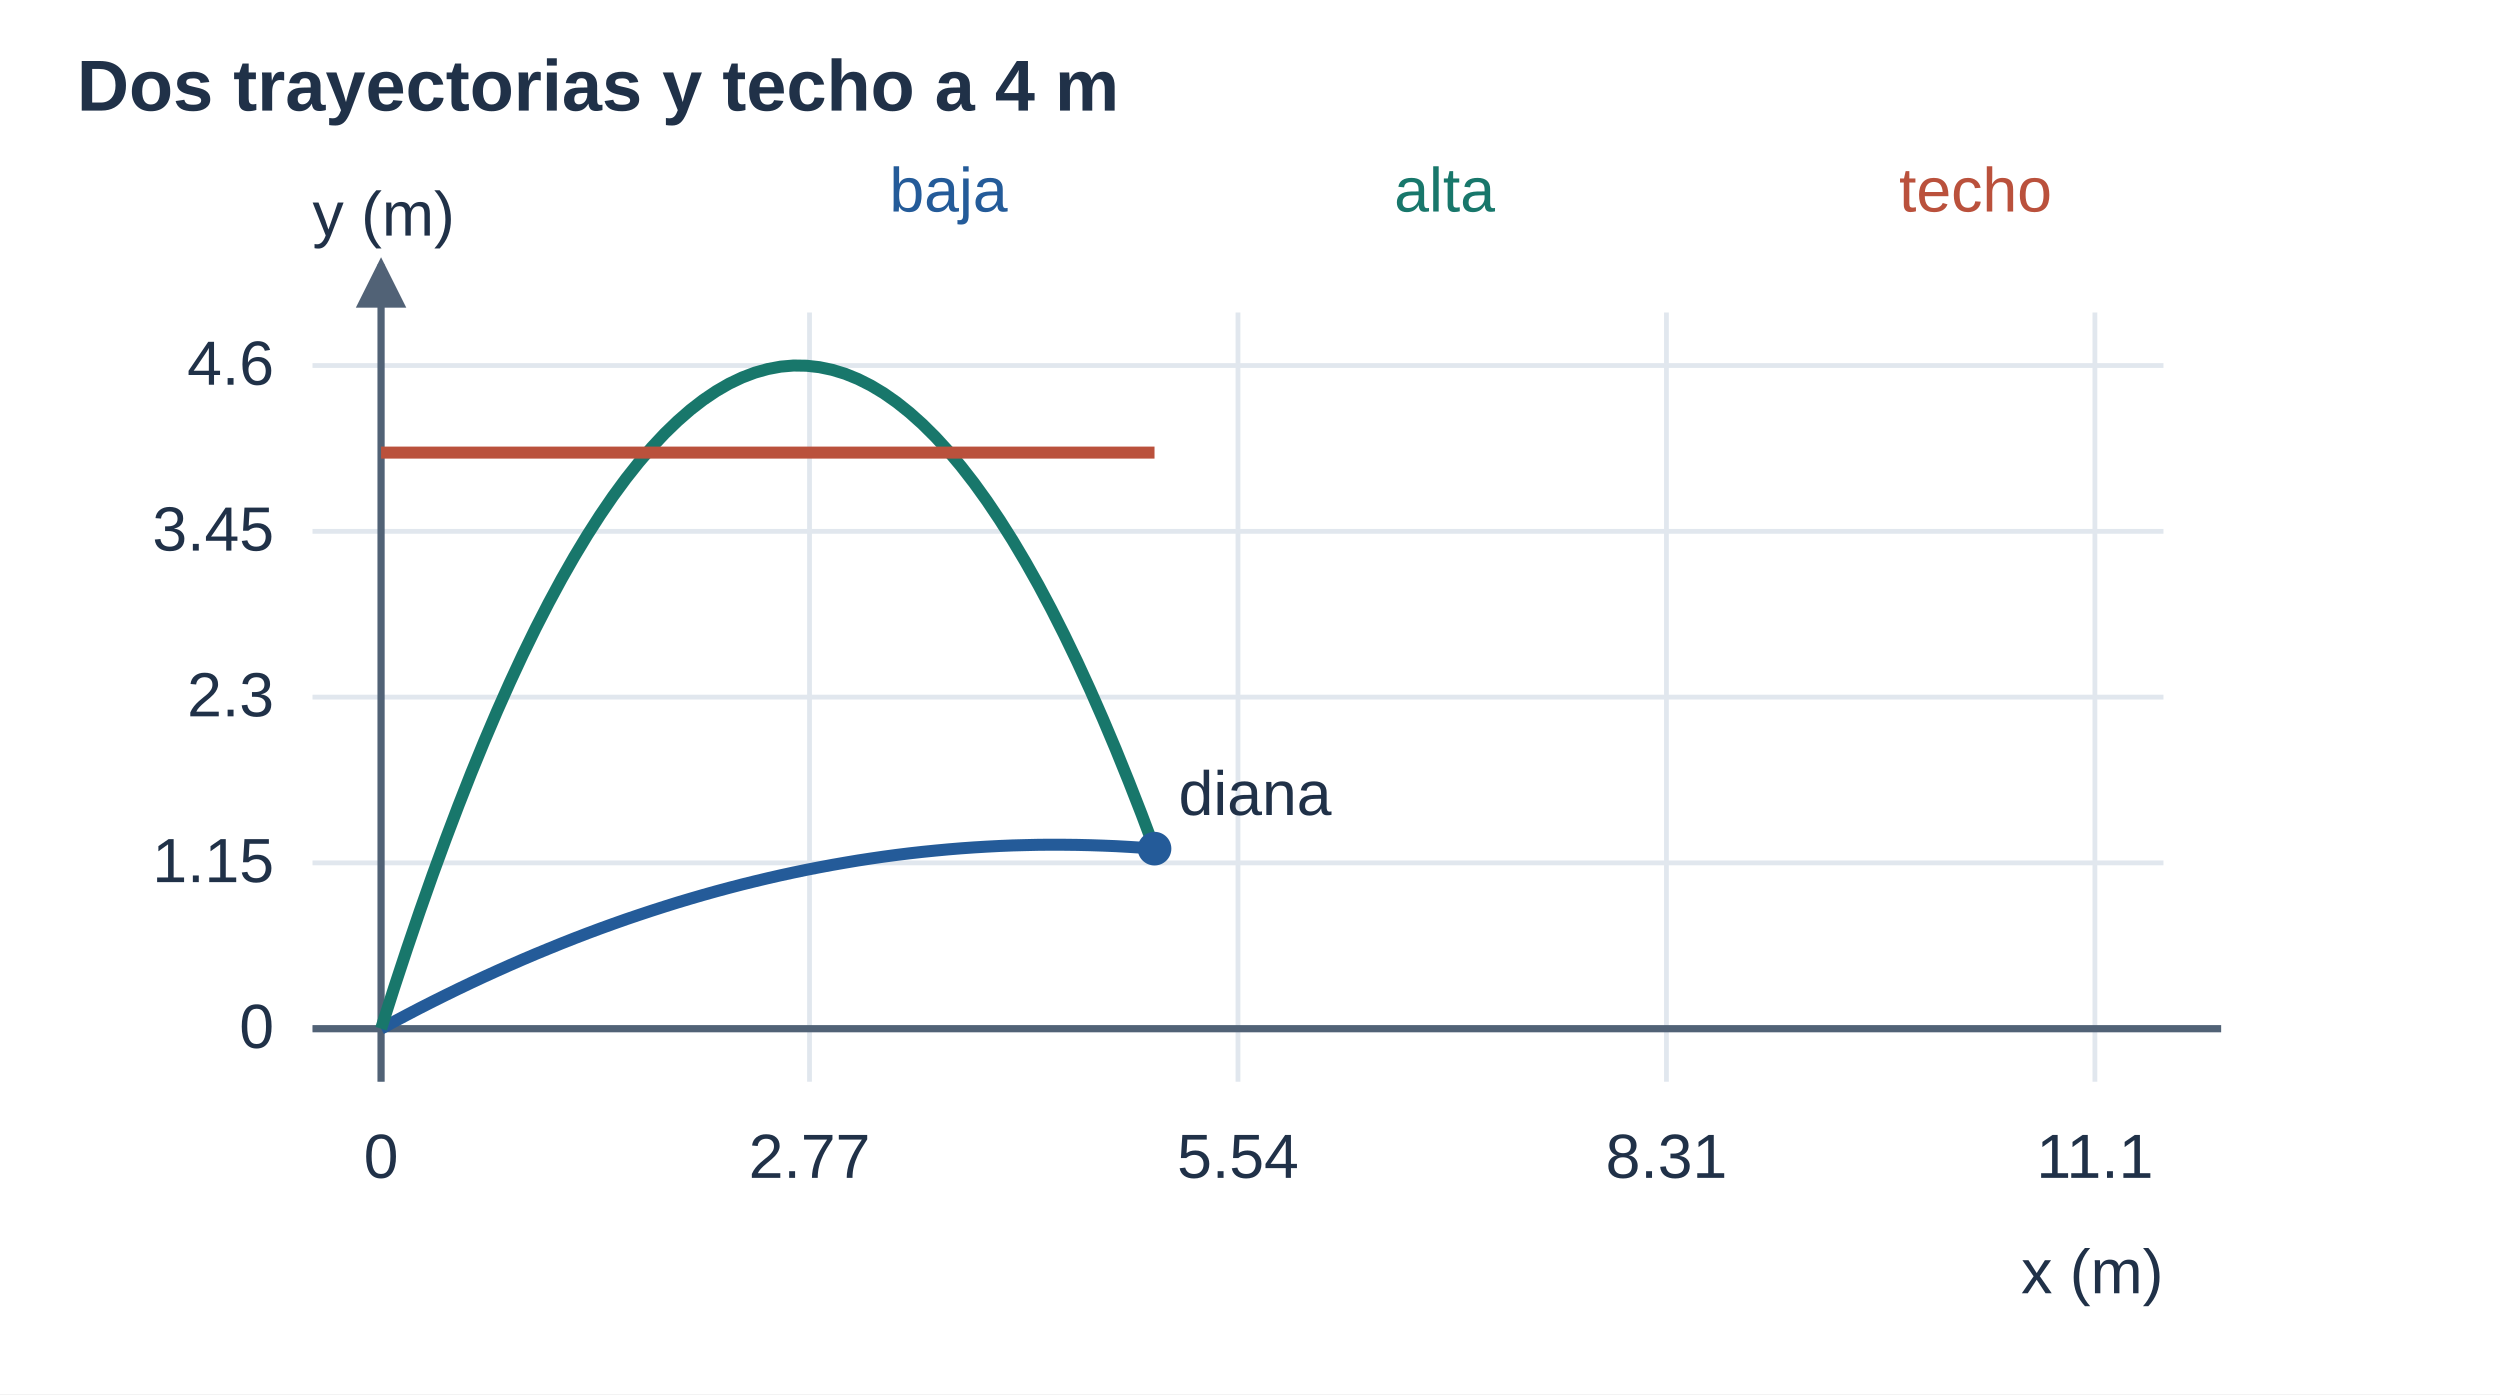
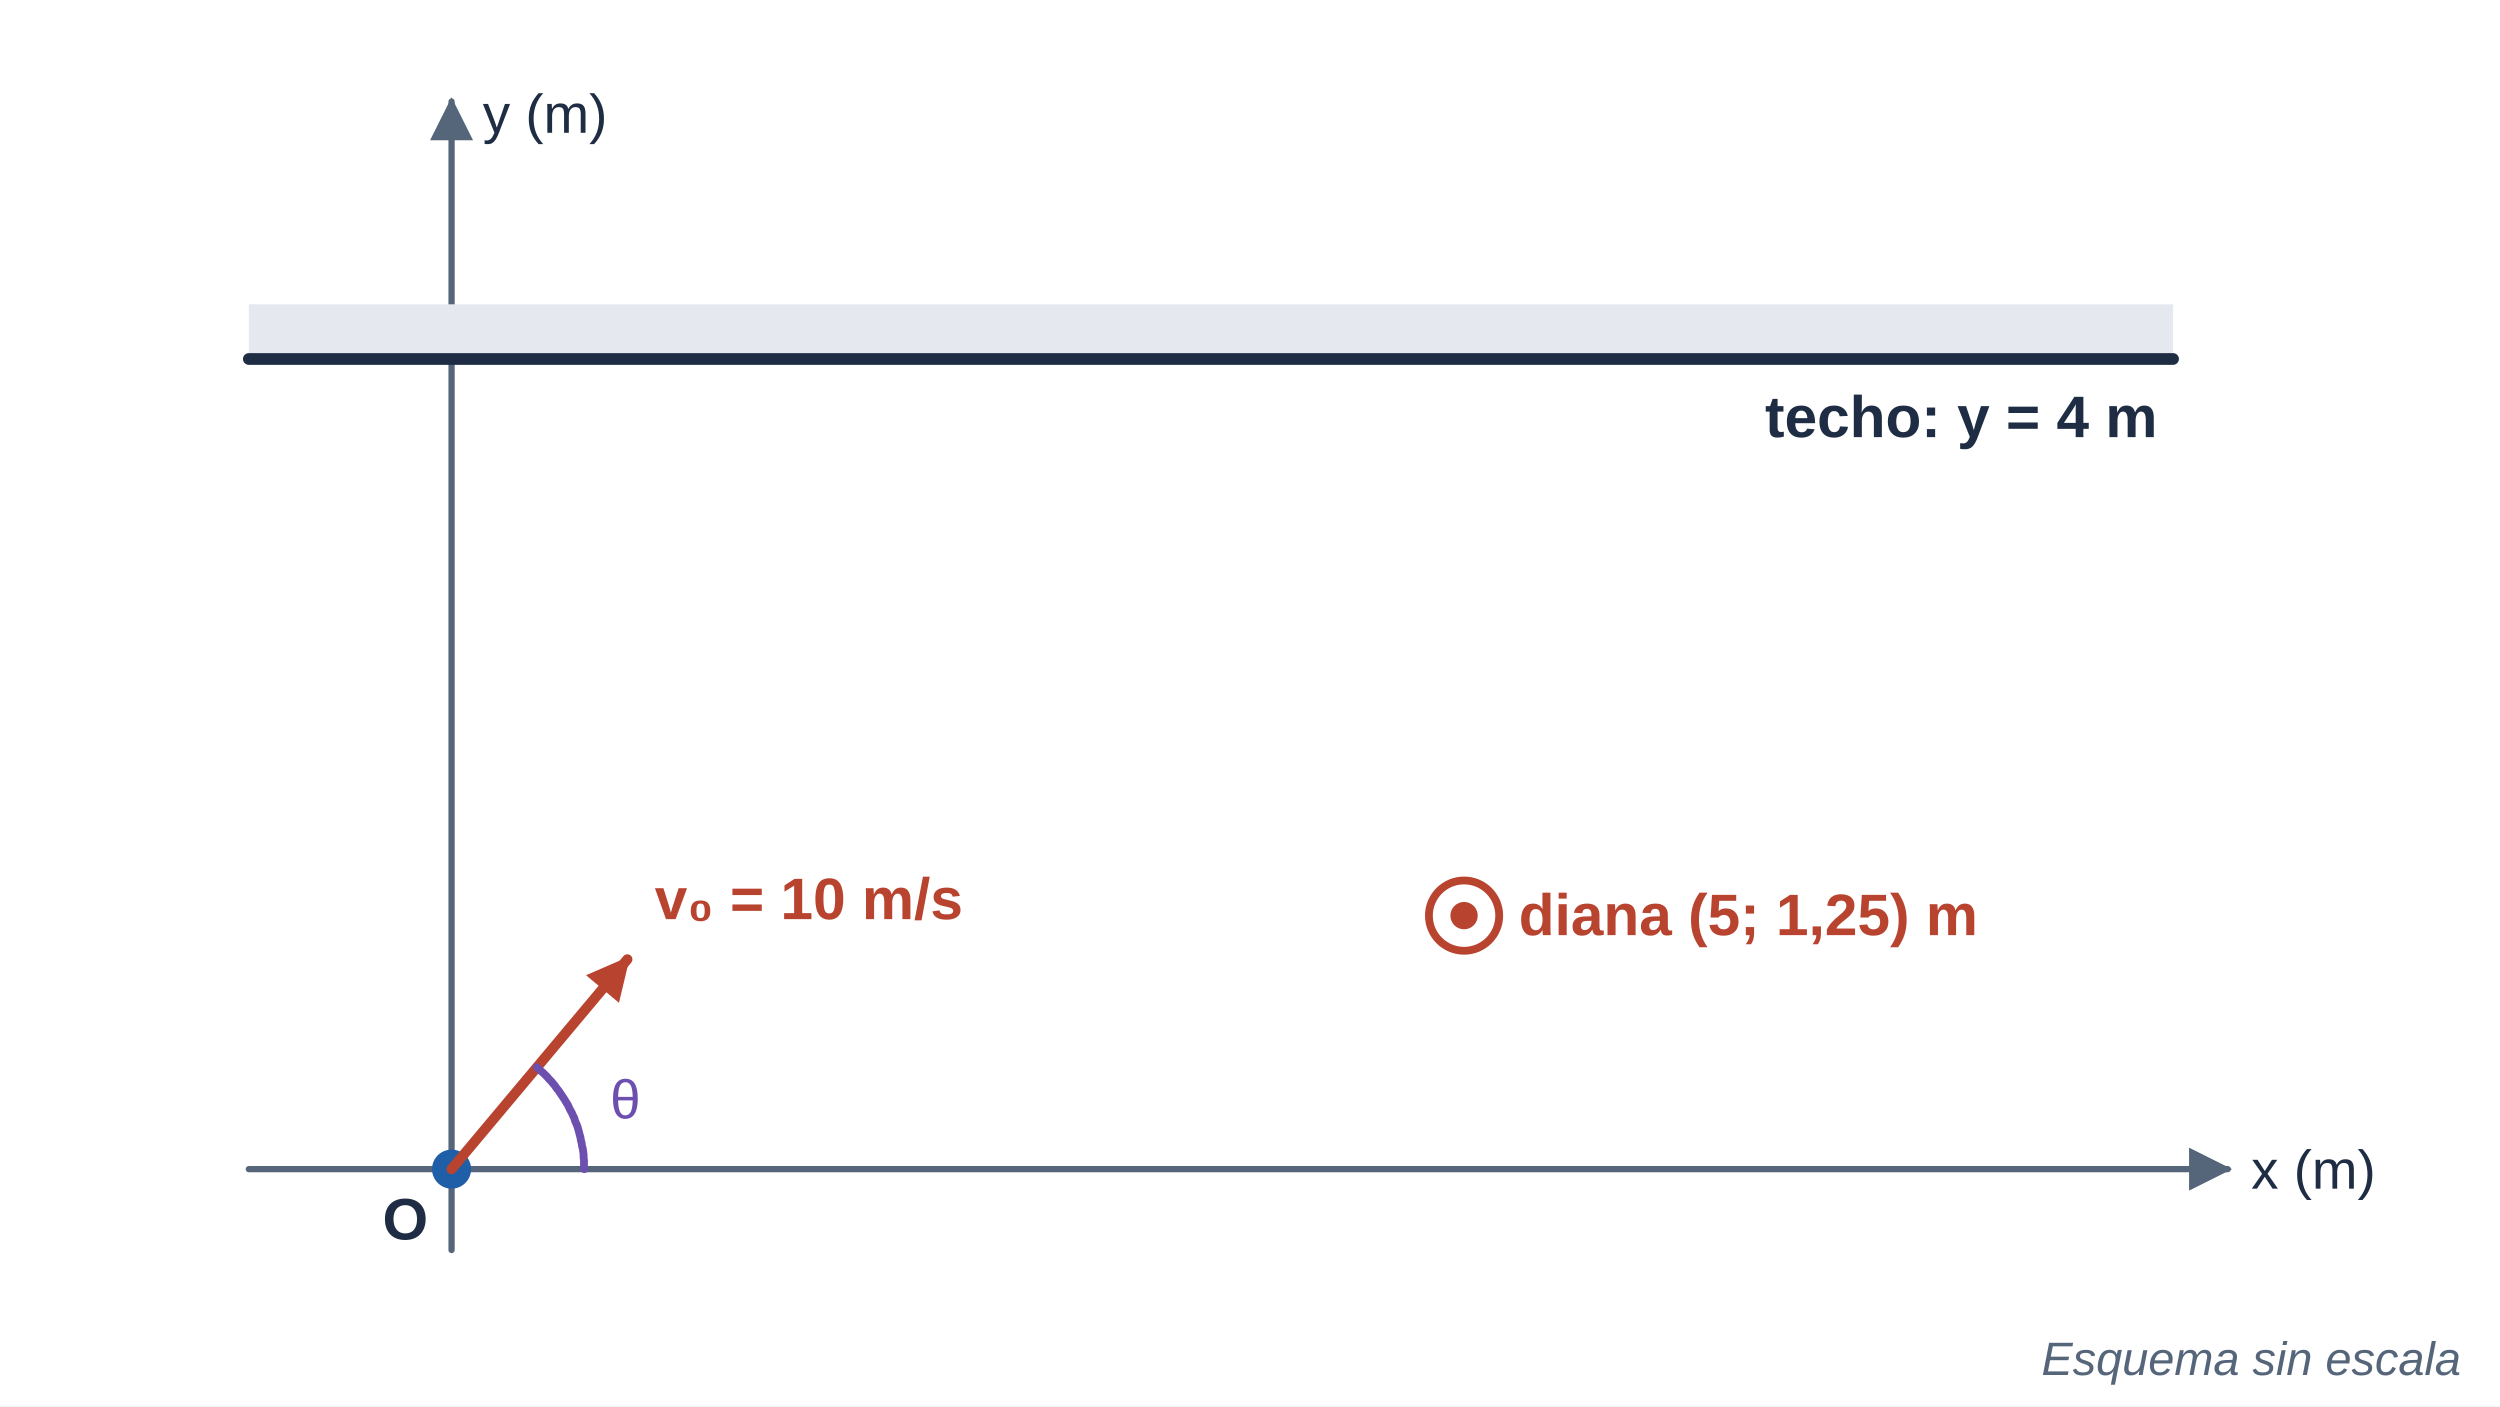
- <svg xmlns="http://www.w3.org/2000/svg" viewBox="0 0 520 290" role="img" aria-labelledby="title desc" style="max-width:100%;height:auto">
+ <svg xmlns="http://www.w3.org/2000/svg" viewBox="0 0 640 360" role="img" aria-labelledby="title desc" style="max-width:100%;height:auto">
  <defs>
-     <marker id="arrow" markerWidth="7" markerHeight="7" refX="6" refY="3.5" orient="auto-start-reverse">
-       <path d="M0 0 L7 3.5 L0 7Z" fill="context-stroke" />
+     <marker id="ah-blue" viewBox="0 0 10 10" refX="9" refY="5" markerWidth="11" markerHeight="11" markerUnits="userSpaceOnUse" orient="auto-start-reverse">
+       <path d="M0 0L10 5L0 10Z" fill="#1f5fa8" />
+     </marker>
+     <marker id="ah-red" viewBox="0 0 10 10" refX="9" refY="5" markerWidth="11" markerHeight="11" markerUnits="userSpaceOnUse" orient="auto-start-reverse">
+       <path d="M0 0L10 5L0 10Z" fill="#b8432f" />
+     </marker>
+     <marker id="ah-green" viewBox="0 0 10 10" refX="9" refY="5" markerWidth="11" markerHeight="11" markerUnits="userSpaceOnUse" orient="auto-start-reverse">
+       <path d="M0 0L10 5L0 10Z" fill="#16756a" />
+     </marker>
+     <marker id="ah-purple" viewBox="0 0 10 10" refX="9" refY="5" markerWidth="11" markerHeight="11" markerUnits="userSpaceOnUse" orient="auto-start-reverse">
+       <path d="M0 0L10 5L0 10Z" fill="#6d4fb0" />
+     </marker>
+     <marker id="ah-muted" viewBox="0 0 10 10" refX="9" refY="5" markerWidth="11" markerHeight="11" markerUnits="userSpaceOnUse" orient="auto-start-reverse">
+       <path d="M0 0L10 5L0 10Z" fill="#55657a" />
+     </marker>
+     <marker id="ah-ink" viewBox="0 0 10 10" refX="9" refY="5" markerWidth="11" markerHeight="11" markerUnits="userSpaceOnUse" orient="auto-start-reverse">
+       <path d="M0 0L10 5L0 10Z" fill="#1f2d44" />
    </marker>
  </defs>
-   <rect width="100%" height="100%" fill="white" />
-   <g font-family="Arial,sans-serif" font-size="13" fill="#203148">
-     <text x="16" y="23" font-size="15" font-weight="bold">Dos trayectorias y techo a 4 m</text>
-     <path d="M79.26 65V225 M65 213.97H450" stroke="#e1e7ee" fill="none" />
-     <text x="79.26" y="245" text-anchor="middle">0</text>
-     <text x="57" y="217.97" text-anchor="end">0</text>
-     <path d="M168.38 65V225 M65 179.48H450" stroke="#e1e7ee" fill="none" />
-     <text x="168.38" y="245" text-anchor="middle">2.77</text>
-     <text x="57" y="183.48" text-anchor="end">1.15</text>
-     <path d="M257.50 65V225 M65 145.00H450" stroke="#e1e7ee" fill="none" />
-     <text x="257.50" y="245" text-anchor="middle">5.54</text>
-     <text x="57" y="149.00" text-anchor="end">2.3</text>
-     <path d="M346.62 65V225 M65 110.52H450" stroke="#e1e7ee" fill="none" />
-     <text x="346.62" y="245" text-anchor="middle">8.31</text>
-     <text x="57" y="114.52" text-anchor="end">3.45</text>
-     <path d="M435.74 65V225 M65 76.03H450" stroke="#e1e7ee" fill="none" />
-     <text x="435.74" y="245" text-anchor="middle">11.1</text>
-     <text x="57" y="80.03" text-anchor="end">4.6</text>
-     <path d="M65 213.97H462 M79.26 225V55" stroke="#516276" stroke-width="1.5" fill="none" marker-end="url(#arrow)" />
-     <text x="450" y="269" text-anchor="end">x (m)</text>
-     <text x="65" y="49">y (m)</text>
-     <polyline points="79.26,213.97 81.94,212.52 84.62,211.10 87.30,209.70 89.98,208.34 92.67,207.00 95.35,205.69 98.03,204.41 100.71,203.16 103.39,201.94 106.07,200.74 108.75,199.57 111.43,198.43 114.12,197.32 116.80,196.23 119.48,195.17 122.16,194.14 124.84,193.14 127.52,192.17 130.20,191.22 132.89,190.31 135.57,189.42 138.25,188.56 140.93,187.72 143.61,186.92 146.29,186.14 148.97,185.39 151.65,184.67 154.34,183.97 157.02,183.31 159.70,182.67 162.38,182.06 165.06,181.48 167.74,180.92 170.42,180.40 173.10,179.90 175.79,179.43 178.47,178.98 181.15,178.57 183.83,178.18 186.51,177.82 189.19,177.49 191.87,177.19 194.56,176.92 197.24,176.67 199.92,176.45 202.60,176.26 205.28,176.10 207.96,175.96 210.64,175.85 213.32,175.78 216.01,175.72 218.69,175.70 221.37,175.71 224.05,175.74 226.73,175.80 229.41,175.89 232.09,176.00 234.77,176.15 237.46,176.32 240.14,176.52" fill="none" stroke="#245b99" stroke-width="2.5" />
-     <text x="185" y="44" fill="#245b99">baja</text>
-     <polyline points="79.26,213.97 81.94,205.57 84.62,197.45 87.30,189.58 89.98,181.98 92.67,174.64 95.35,167.57 98.03,160.75 100.71,154.21 103.39,147.92 106.07,141.90 108.75,136.14 111.43,130.64 114.12,125.41 116.80,120.44 119.48,115.74 122.16,111.30 124.84,107.12 127.52,103.20 130.20,99.55 132.89,96.16 135.57,93.04 138.25,90.17 140.93,87.58 143.61,85.24 146.29,83.17 148.97,81.36 151.65,79.81 154.34,78.53 157.02,77.51 159.70,76.76 162.38,76.26 165.06,76.03 167.74,76.07 170.42,76.37 173.10,76.93 175.79,77.75 178.47,78.84 181.15,80.19 183.83,81.80 186.51,83.68 189.19,85.82 191.87,88.22 194.56,90.89 197.24,93.82 199.92,97.02 202.60,100.47 205.28,104.19 207.96,108.18 210.64,112.42 213.32,116.93 216.01,121.71 218.69,126.75 221.37,132.05 224.05,137.61 226.73,143.44 229.41,149.53 232.09,155.88 234.77,162.50 237.46,169.38 240.14,176.52" fill="none" stroke="#18776b" stroke-width="2.5" />
-     <text x="290" y="44" fill="#18776b">alta</text>
-     <polyline points="79.26,94.14 240.14,94.14" fill="none" stroke="#ba513c" stroke-width="2.5" />
-     <text x="395" y="44" fill="#ba513c">techo</text>
-     <circle cx="240.14" cy="176.52" r="3.5" fill="#245b99" />
-     <text x="245.14" y="169.52">diana</text>
+   <rect width="640" height="360" fill="#ffffff" />
+   <g font-family="Arial, Helvetica, sans-serif" font-size="15" fill="#1f2d44" stroke-linecap="round" stroke-linejoin="round">
+     <text x="109.6" y="317.3" text-anchor="end" font-weight="bold">O</text>
+     <path d="M63.7 299.3L570.3 299.3" fill="none" stroke="#55657a" stroke-width="1.6" marker-end="url(#ah-muted)" />
+     <path d="M115.6 320.0L115.6 26.0" fill="none" stroke="#55657a" stroke-width="1.6" marker-end="url(#ah-muted)" />
+     <text x="576.3" y="304.3" font-size="14">x (m)</text>
+     <text x="123.6" y="34.0" font-size="14">y (m)</text>
+     <rect x="63.7" y="77.9" width="492.6" height="14" fill="#e5e9ef" />
+     <path d="M63.7 91.9L556.3 91.9" fill="none" stroke="#1f2d44" stroke-width="3" />
+     <text x="552.3" y="111.9" text-anchor="end" font-weight="bold" stroke="#ffffff" stroke-width="4" paint-order="stroke">techo: y = 4 m</text>
+     <circle cx="374.8" cy="234.4" r="9" fill="#ffffff" stroke="#b8432f" stroke-width="2" />
+     <circle cx="374.8" cy="234.4" r="3.5" fill="#b8432f" />
+     <text x="388.8" y="239.4" fill="#b8432f" font-weight="bold" stroke="#ffffff" stroke-width="4" paint-order="stroke">diana (5; 1,25) m</text>
+     <circle cx="115.6" cy="299.3" r="5" fill="#1f5fa8" />
+     <path d="M115.6 299.3L160.6 245.6" fill="none" stroke="#b8432f" stroke-width="2.6" marker-end="url(#ah-red)" />
+     <text x="167.6" y="235.3" fill="#b8432f" font-weight="bold" stroke="#ffffff" stroke-width="4" paint-order="stroke">v₀ = 10 m/s</text>
+     <polyline points="149.6,299.3 149.5,298.5 149.5,297.8 149.5,297.0 149.4,296.3 149.4,295.6 149.3,294.8 149.2,294.1 149.0,293.4 148.9,292.6 148.7,291.9 148.6,291.2 148.4,290.5 148.2,289.7 148.0,289.0 147.8,288.3 147.5,287.6 147.2,286.9 147.0,286.2 146.7,285.6 146.4,284.9 146.0,284.2 145.7,283.6 145.4,282.9 145.0,282.3 144.6,281.6 144.2,281.0 143.8,280.4 143.4,279.8 143.0,279.2 142.5,278.6 142.1,278.0 141.6,277.4 141.1,276.8 140.6,276.3 140.1,275.7 139.6,275.2 139.1,274.7 138.5,274.2 138.0,273.7 137.4,273.2" fill="none" stroke="#6d4fb0" stroke-width="2" />
+     <text x="160.1" y="286.3" text-anchor="middle" fill="#6d4fb0" font-size="14" stroke="#ffffff" stroke-width="4" paint-order="stroke">θ</text>
+     <text x="630.0" y="352.0" text-anchor="end" fill="#55657a" font-size="12" font-style="italic">Esquema sin escala</text>
  </g>
</svg>
